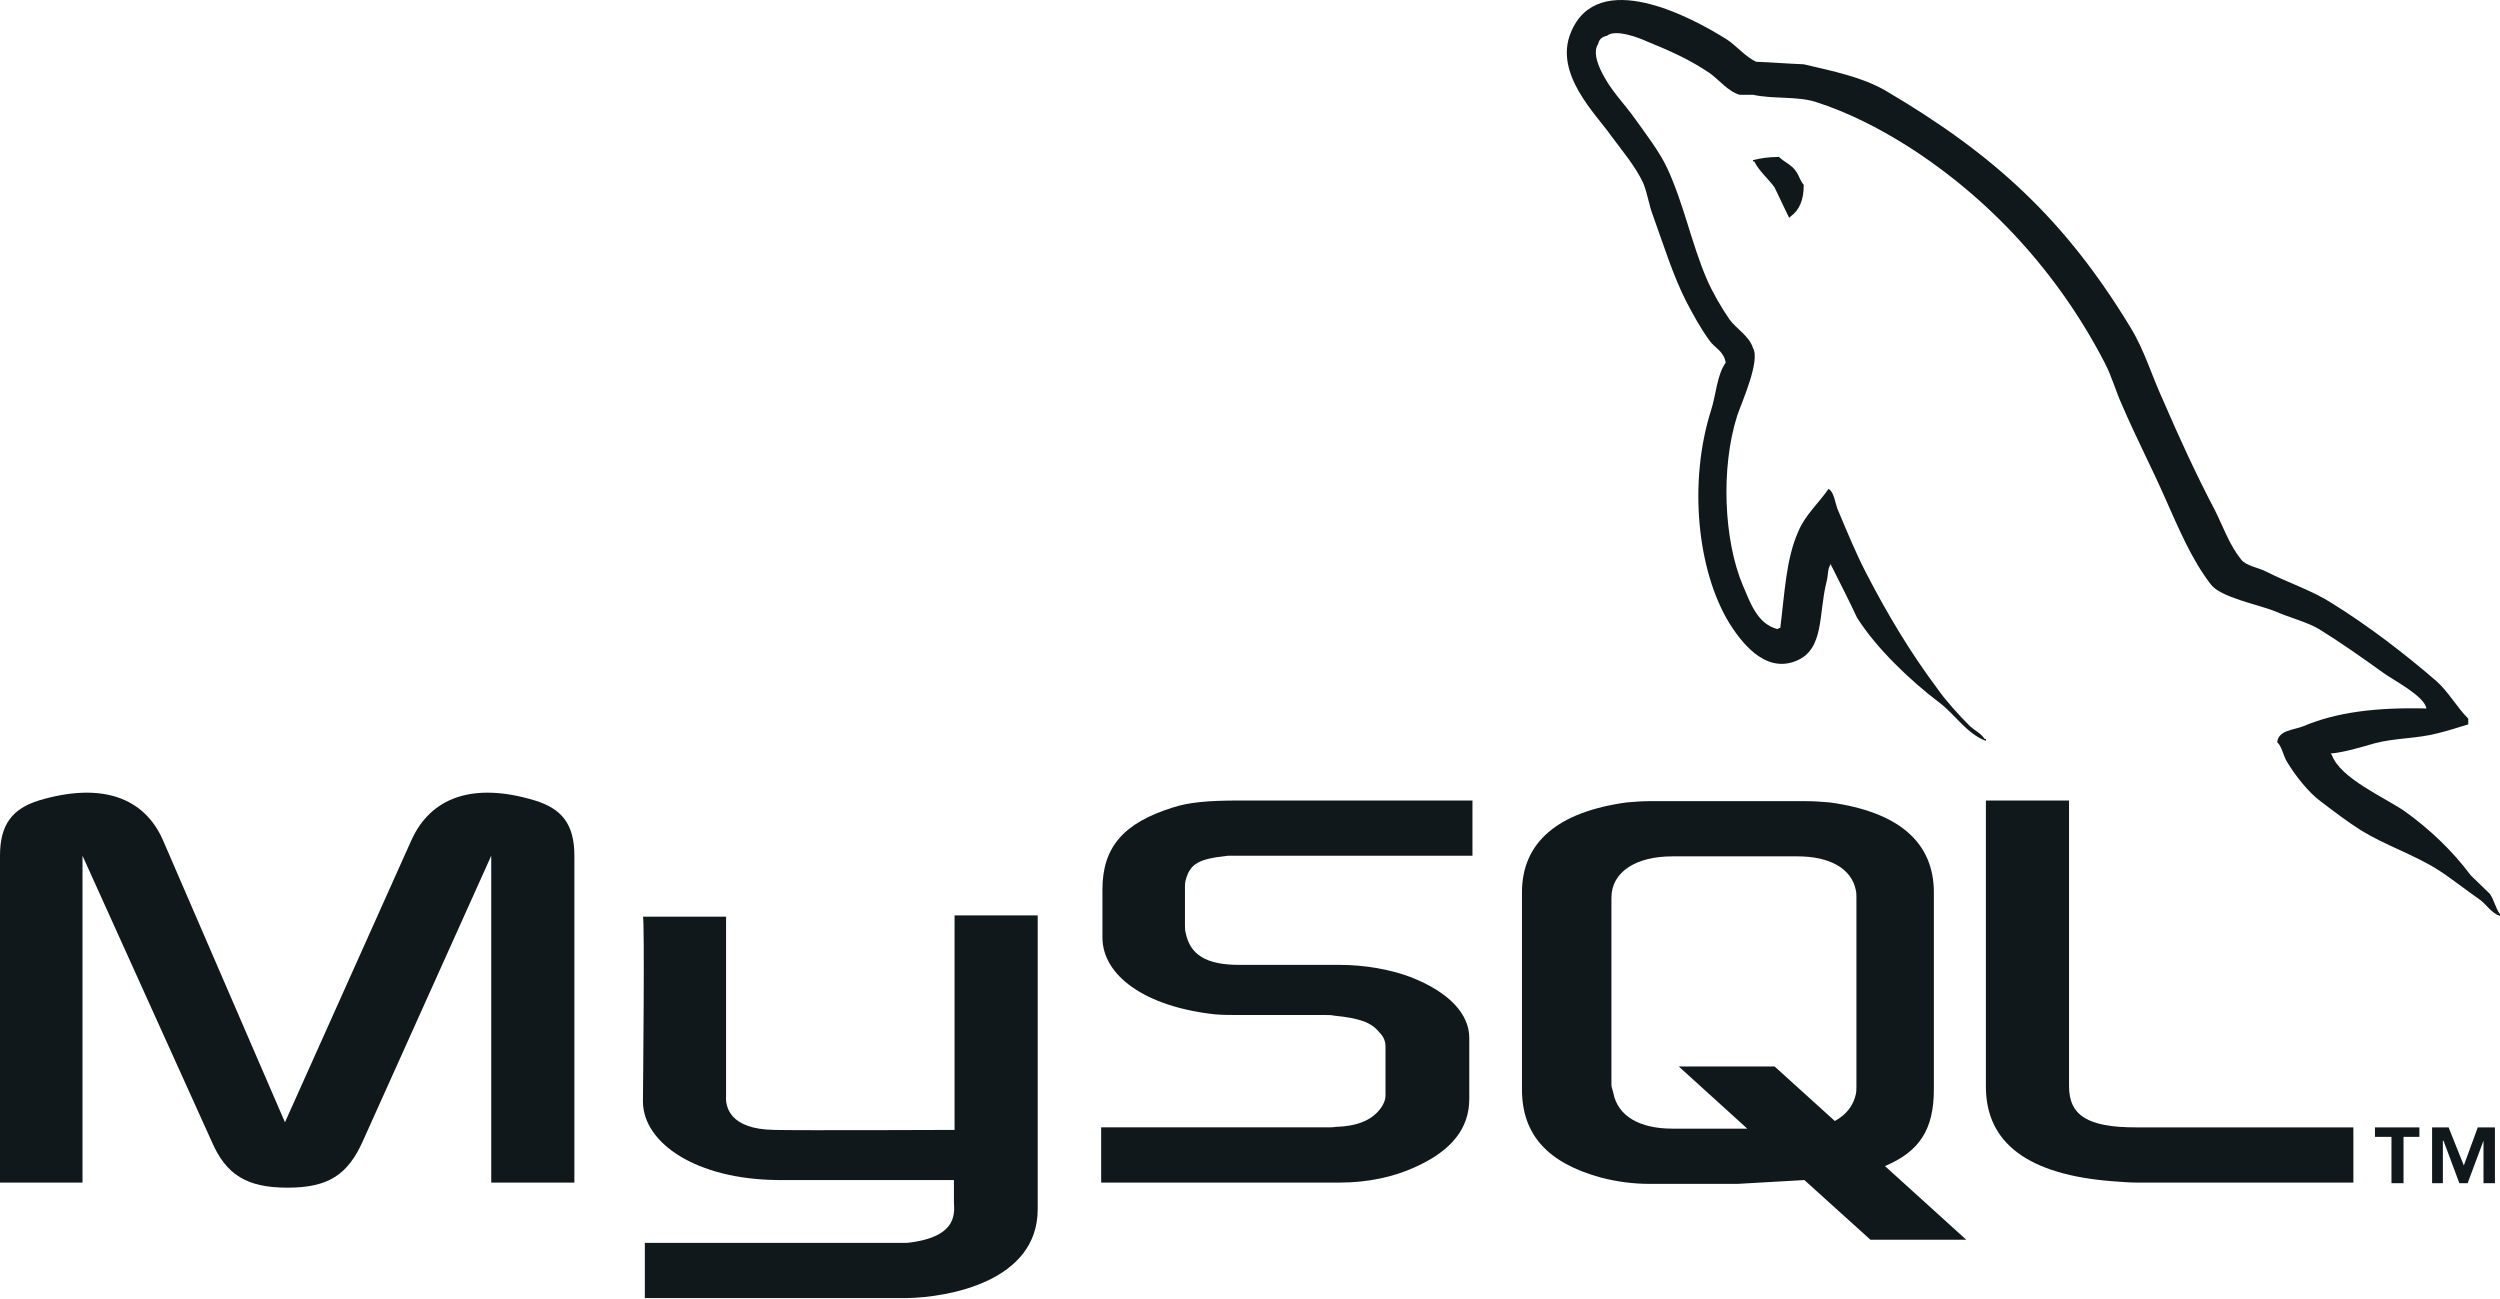
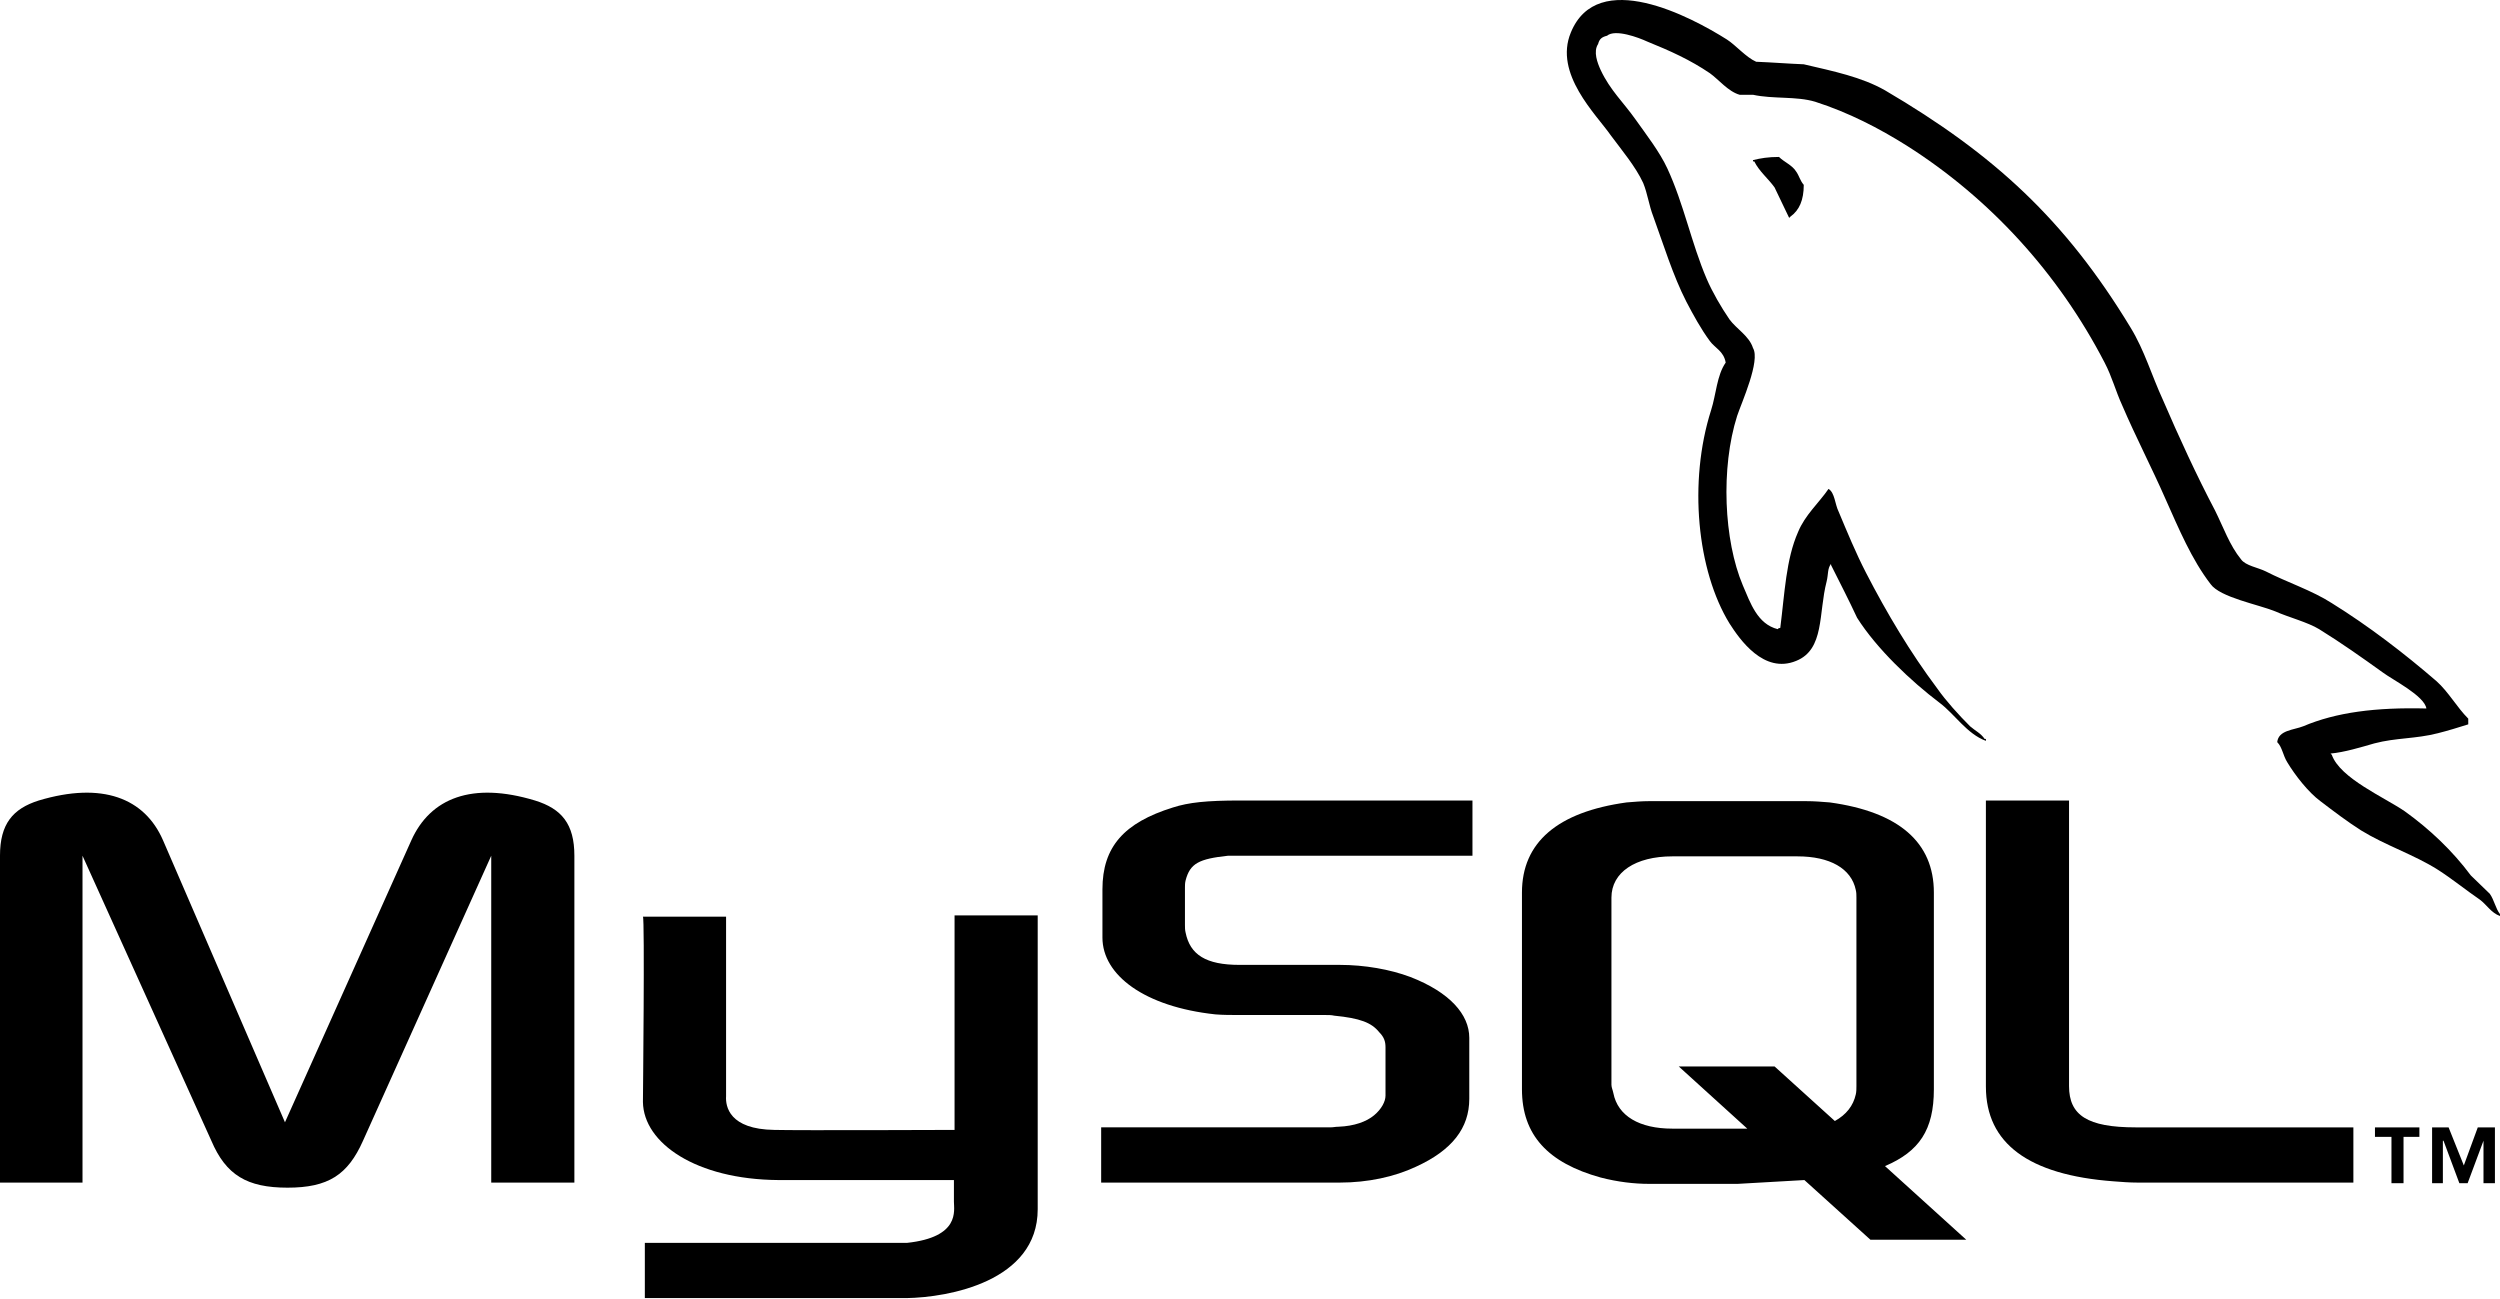
<svg xmlns="http://www.w3.org/2000/svg" id="Capa_2" data-name="Capa 2" viewBox="0 0 3526.99 1831.35">
-   <defs>
-     <style>
-       .cls-1 {
-         fill: #11181c;
-         fill-rule: evenodd;
-         stroke-width: 0px;
-       }
-     </style>
-   </defs>
  <g id="Layer_1" data-name="Layer 1">
    <g>
      <path class="cls-1" d="M0,1668.39h116.4v-461.13l181.76,402.04c20.6,48.35,50.15,66.26,107.45,66.26s85.06-17.91,106.55-66.26l180.87-402.04v461.13h117.3v-461.13c0-44.77-17.91-66.26-55.52-77.9-88.64-26.86-147.74-3.58-174.6,56.41l-178.18,397.56-171.92-397.56c-25.97-59.99-85.96-83.27-175.5-56.41-36.71,11.64-54.62,33.13-54.62,77.9v461.13h0Z" />
      <path class="cls-1" d="M907.04,1293.22h117.3v253.4c-.89,14.32,4.48,46.56,68.05,47.45,33.13.89,252.5,0,254.3,0v-302.64h117.3v414.57c0,102.08-126.25,124.46-185.35,125.35h-368.91v-77.9h369.8c75.22-8.06,66.26-45.66,66.26-58.2v-30.44h-248.03c-115.51-.9-189.83-51.94-190.72-110.14,0-5.37,2.69-259.67,0-261.46h0Z" />
      <path class="cls-1" d="M3423.12,999.53c-71.63-1.79-127.15,5.38-173.71,25.07-13.43,5.37-34.92,5.37-36.72,22.38,7.17,7.17,8.06,18.81,14.33,28.65,10.75,17.91,29.55,42.08,46.56,54.62,18.8,14.33,37.61,28.65,57.3,41.19,34.92,21.49,74.32,34.02,108.35,55.52,19.7,12.53,39.39,28.65,59.09,42.08,9.85,7.16,16.12,18.8,28.65,23.28v-2.68c-6.27-8.06-8.06-19.7-14.32-28.65-8.95-8.95-17.91-17.02-26.86-25.97-25.97-34.92-58.2-65.36-93.12-90.43-28.65-19.7-91.33-46.56-102.97-79.69,0,0-.9-.89-1.79-1.79,19.7-1.79,42.98-8.95,61.78-14.33,30.44-8.06,58.2-6.27,89.54-14.32,14.32-3.58,28.65-8.06,42.98-12.54v-8.06c-16.12-16.12-27.76-37.61-44.77-52.83-45.66-39.4-95.81-77.9-147.74-110.13-27.76-17.91-63.58-29.55-93.12-44.77-10.75-5.38-28.65-8.06-34.92-17.01-16.12-19.7-25.08-45.66-36.71-68.95-25.96-49.25-51.04-103.86-73.42-155.8-16.12-34.92-25.96-69.85-45.66-102.08-92.23-152.22-192.51-244.44-346.52-334.88-33.13-18.8-72.52-26.86-114.61-36.71-22.38-.9-44.77-2.69-67.16-3.58-14.33-6.27-28.65-23.28-41.19-31.34-51.03-32.23-182.66-102.07-220.27-9.85-24.18,58.2,35.82,115.5,56.41,145.06,15.22,20.59,34.92,43.87,45.67,67.15,6.26,15.22,8.05,31.34,14.32,47.46,14.32,39.39,27.76,83.27,46.56,119.99,9.85,18.8,20.59,38.5,33.13,55.51,7.16,9.85,19.69,14.33,22.39,30.45-12.54,17.91-13.43,44.77-20.6,67.16-32.23,101.18-19.69,226.53,25.97,300.85,14.32,22.39,48.35,71.64,94.02,52.83,40.29-16.12,31.34-67.15,42.98-111.93,2.68-10.75.9-17.91,6.27-25.07v1.79c12.54,25.07,25.07,49.25,36.71,74.32,27.76,43.87,76.11,89.54,116.4,119.99,21.49,16.12,38.51,43.87,65.37,53.72v-2.69h-1.79c-5.38-8.06-13.43-11.64-20.59-17.91-16.12-16.12-34.03-35.82-46.56-53.72-37.61-50.14-70.74-105.66-100.29-162.96-14.33-27.76-26.86-58.2-38.5-85.96-5.38-10.75-5.38-26.86-14.33-32.23-13.43,19.69-33.12,36.71-42.98,60.89-17.01,38.5-18.8,85.96-25.07,135.2-3.58.9-1.79,0-3.58,1.79-28.65-7.16-38.5-36.71-49.25-61.78-26.86-63.57-31.34-165.65-8.05-239.07,6.27-18.81,33.13-77.9,22.38-95.81-5.38-17.02-23.28-26.86-33.13-40.29-11.64-17.02-24.18-38.5-32.23-57.31-21.49-50.14-32.24-105.66-55.52-155.8-10.75-23.28-29.55-47.46-44.77-68.94-17.02-24.18-35.82-41.19-49.25-69.85-4.48-9.85-10.75-25.96-3.58-36.71,1.79-7.16,5.37-9.85,12.54-11.64,11.64-9.85,44.77,2.69,56.41,8.06,33.13,13.43,60.89,25.97,88.65,44.77,12.53,8.95,25.96,25.97,42.08,30.45h18.81c28.65,6.27,60.89,1.79,87.75,9.85,47.45,15.22,90.43,37.61,128.94,61.78,117.3,74.32,214,179.98,279.37,306.23,10.74,20.59,15.22,39.4,25.07,60.89,18.8,43.88,42.08,88.65,60.89,131.62,18.8,42.08,36.71,85.06,63.57,119.99,13.43,18.8,67.16,28.65,91.33,38.5,17.91,8.06,45.67,15.22,61.78,25.07,30.44,18.8,60.89,40.29,89.54,60.89,14.32,10.75,59.09,33.13,61.78,51.04h0Z" />
      <path class="cls-1" d="M2509.81,221.42c-15.22,0-25.96,1.79-36.71,4.48v1.79h1.79c7.16,14.32,19.69,24.18,28.65,36.71,7.17,14.33,13.43,28.65,20.6,42.98.89-.9,1.79-1.79,1.79-1.79,12.54-8.95,18.81-23.28,18.81-44.77-5.38-6.27-6.27-12.54-10.75-18.81-5.37-8.95-17.02-13.43-24.18-20.59h0Z" />
      <path class="cls-1" d="M1553.52,1668.39h336.67c39.4,0,77.01-8.06,107.45-22.39,51.04-23.28,75.22-54.62,75.22-95.81v-85.96c0-33.13-27.76-64.47-83.27-85.96-28.65-10.74-64.47-17.01-99.39-17.01h-141.47c-47.45,0-69.84-14.33-76.11-45.67-.9-3.58-.9-7.16-.9-10.74v-52.83c0-2.69,0-6.27.9-9.85,6.27-24.18,18.8-30.45,59.99-34.92h344.73v-77.9h-327.72c-47.45,0-72.53,2.69-94.91,9.85-68.95,21.49-99.39,55.51-99.39,115.5v68.05c0,52.82,59.1,97.59,159.39,108.34,10.74.89,22.38.89,34.02.89h120.88c4.48,0,8.95,0,12.54.9,36.71,3.58,52.83,9.85,63.57,23.28,7.16,7.16,8.95,13.43,8.95,21.49v68.05c0,8.06-5.37,18.81-16.12,27.76-10.75,8.95-27.76,15.22-50.15,16.12-4.48,0-7.16.89-11.64.89h-323.24v77.9h0Z" />
      <path class="cls-1" d="M2801.71,1533.19c0,79.69,59.99,124.46,179.97,133.41,11.64.9,22.38,1.79,34.02,1.79h304.44v-77.9h-307.13c-68.05,0-94.02-17.01-94.02-58.2v-402.93h-117.3v403.83h0Z" />
      <path class="cls-1" d="M2147.17,1536.77v-277.57c0-70.73,50.14-113.72,147.74-127.15,10.75-.89,21.49-1.79,31.34-1.79h222.06c11.65,0,21.49.89,33.13,1.79,97.6,13.43,146.85,56.41,146.85,127.15v277.57c0,57.31-20.59,87.75-68.95,108.35l114.61,103.86h-135.2l-93.12-84.16-94.02,5.37h-125.36c-20.59,0-43.88-2.68-68.05-8.95-74.32-20.59-111.03-59.99-111.03-124.46h0ZM2273.42,1530.5c0,3.58,1.79,7.16,2.69,11.64,6.26,32.23,36.71,50.14,83.27,50.14h105.66l-96.7-87.75h135.2l85.06,77c16.12-8.95,25.97-21.49,29.55-37.6.89-3.58.89-8.06.89-11.64v-265.94c0-3.58,0-7.16-.89-10.74-6.27-30.45-36.71-47.46-82.38-47.46h-176.4c-51.93,0-85.96,22.38-85.96,58.2v264.15h0Z" />
      <path class="cls-1" d="M3373.88,1669.29h17.01v-65.37h22.38v-13.43h-62.68v13.43h23.28v65.37h0ZM3503.71,1669.29h16.12v-78.8h-24.18l-19.7,53.72-21.49-53.72h-23.28v78.8h15.22v-59.99h.89l22.38,59.99h11.65l22.38-59.99h0v59.99h0Z" />
    </g>
  </g>
</svg>
